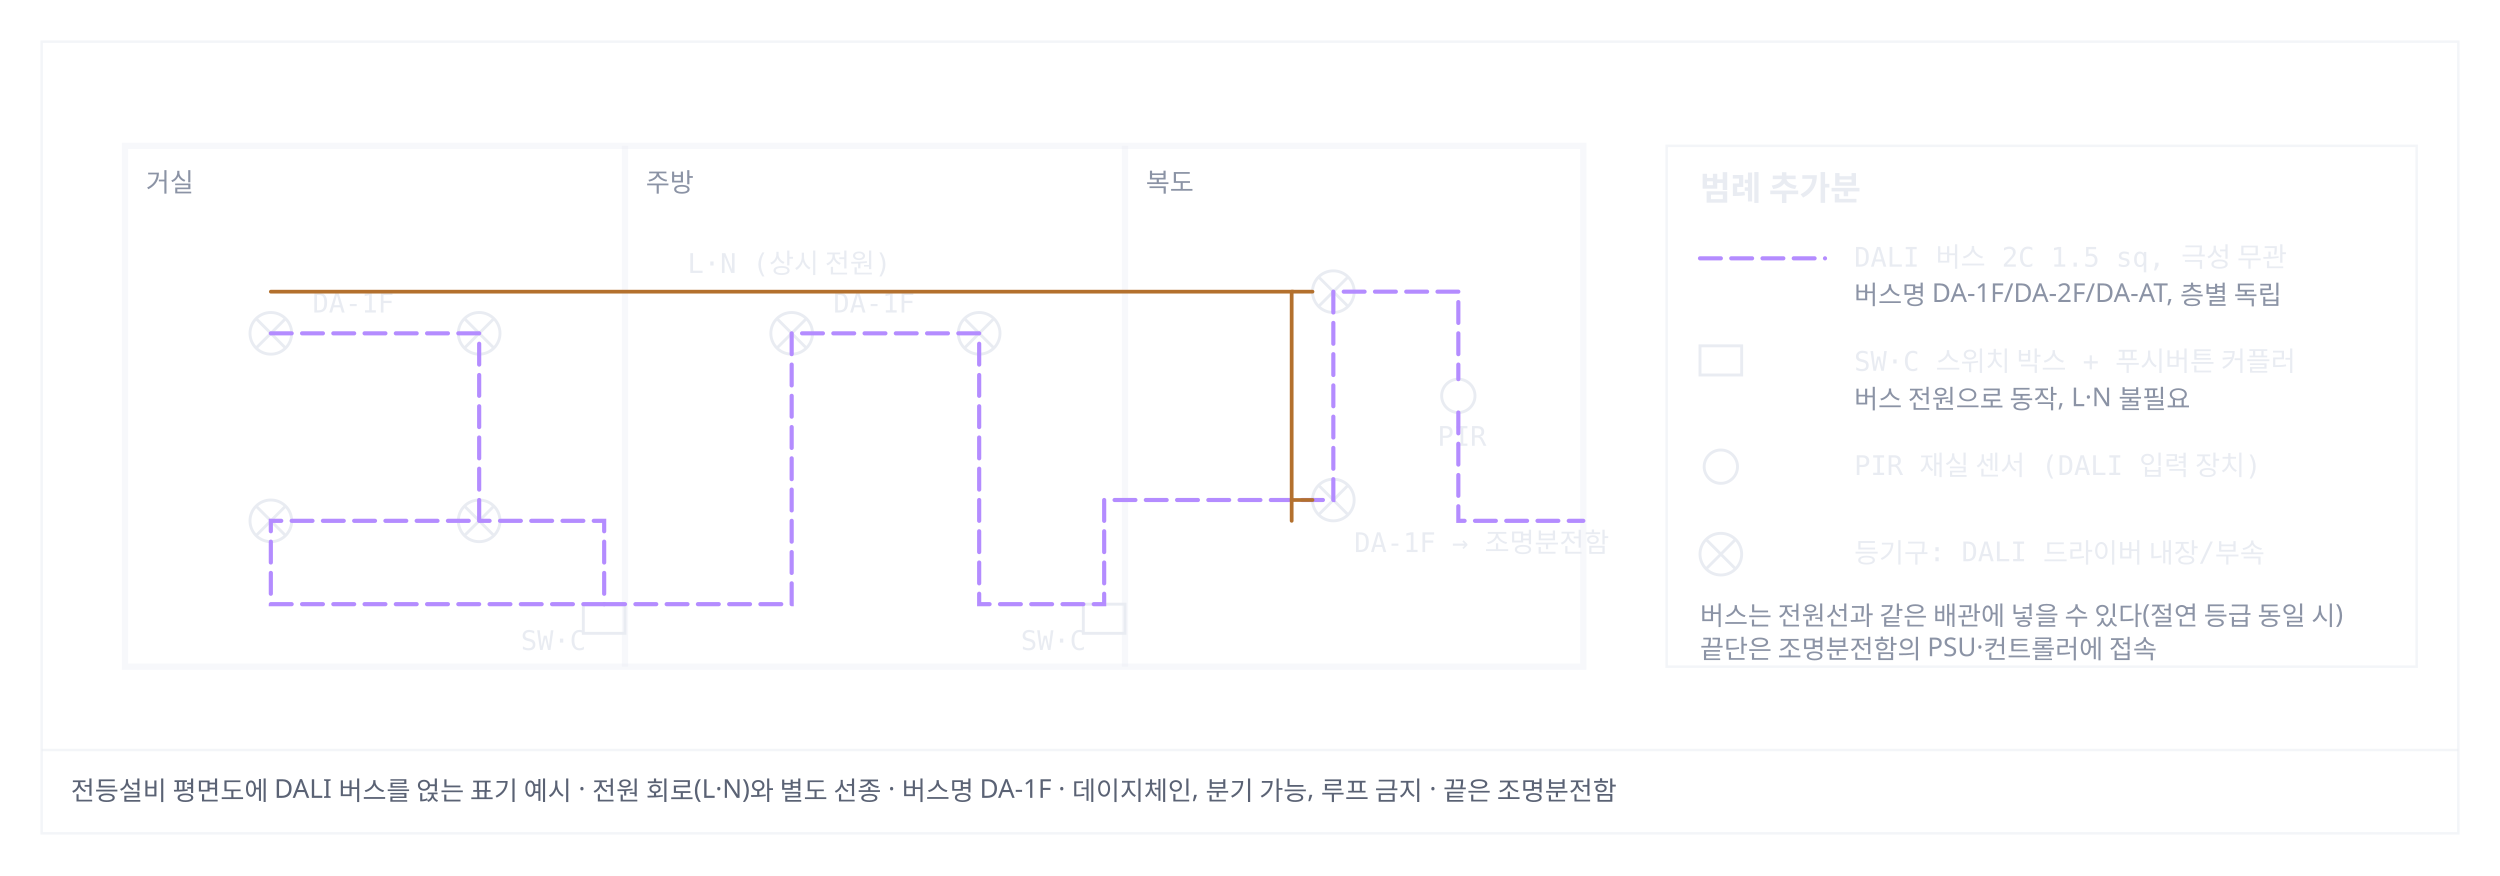
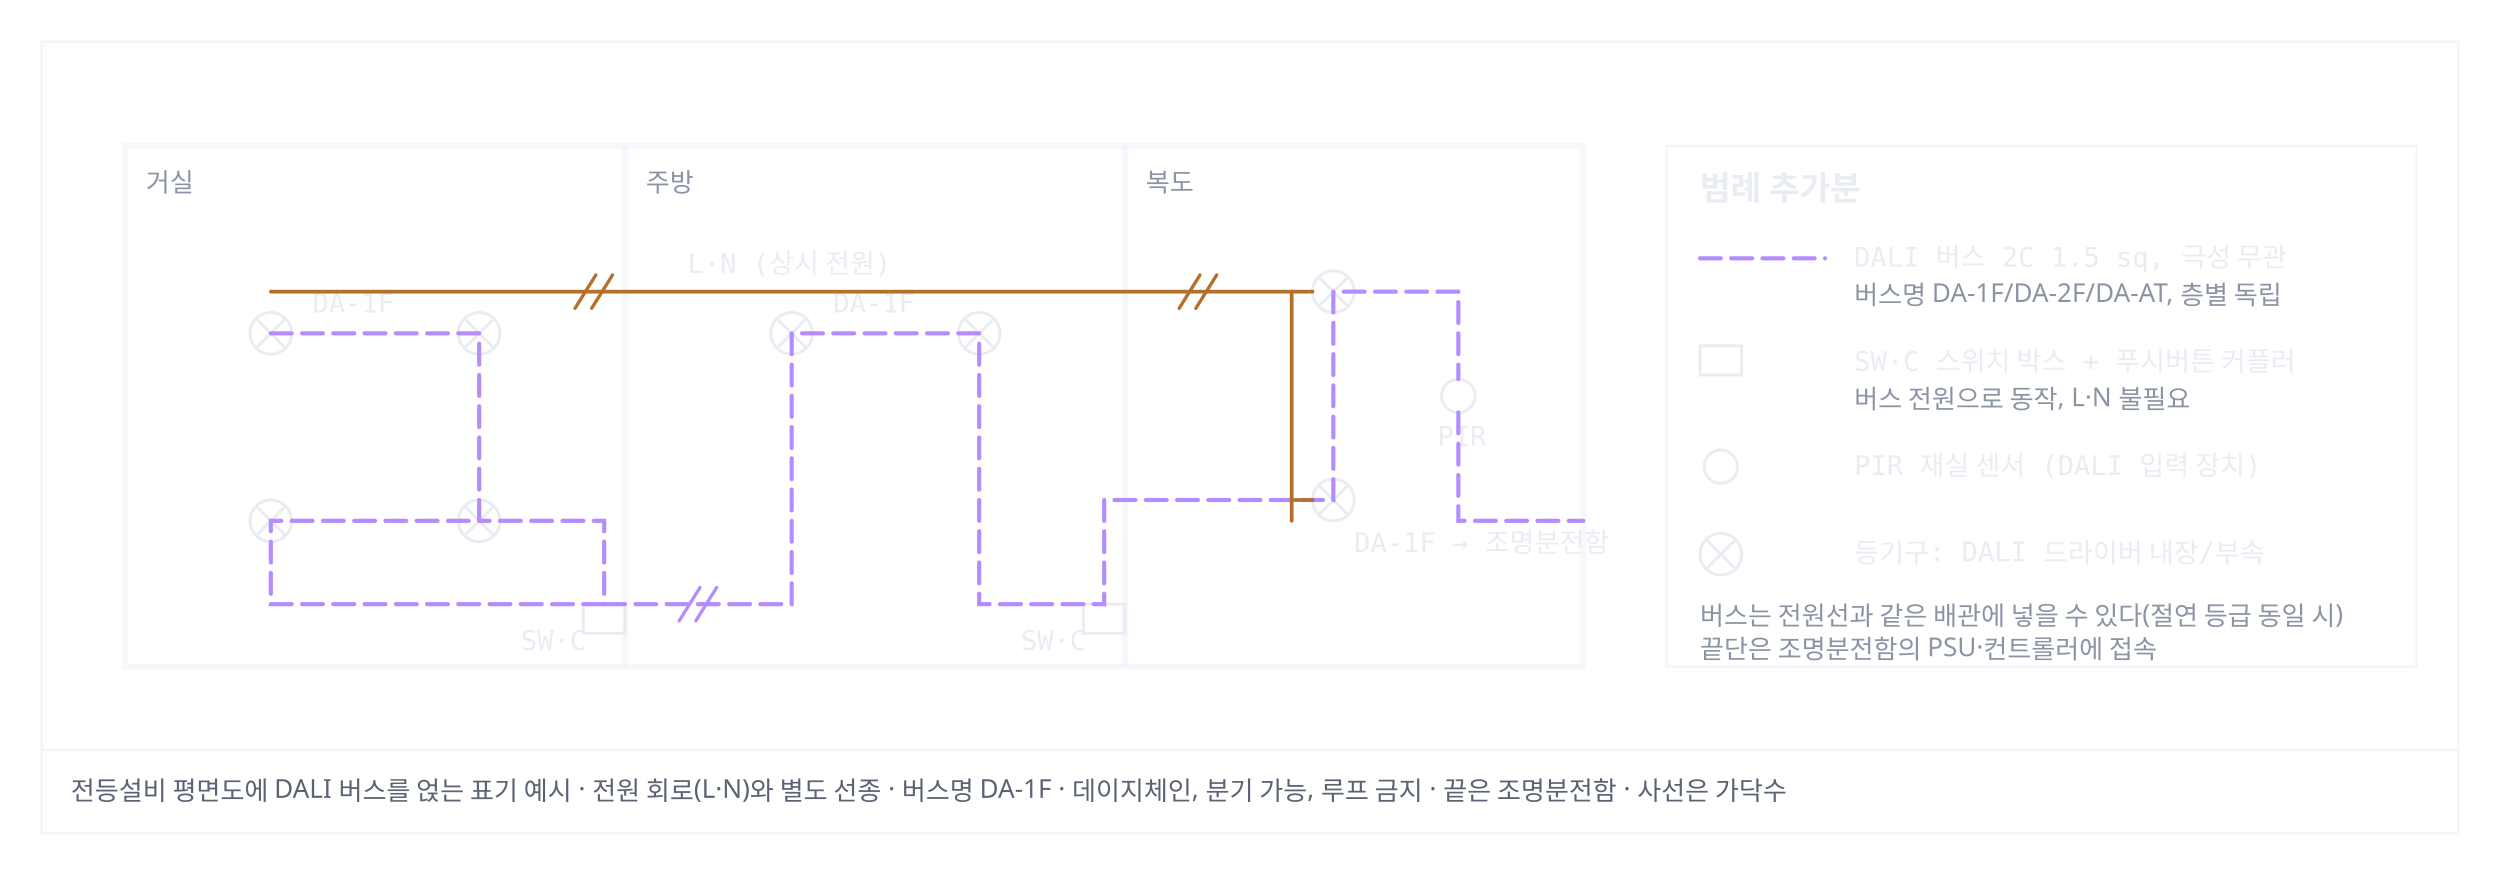
<svg xmlns="http://www.w3.org/2000/svg" viewBox="0 0 1200 420" font-family="Pretendard, Apple SD Gothic Neo, sans-serif">
  <defs>
    <style>
    .box{fill:none;stroke:#e9ecf2;stroke-opacity:.55;stroke-width:1.2}
    .wall{stroke:#e9ecf2;stroke-opacity:.35;stroke-width:3;fill:none}
    .pw{stroke:#b3702d;stroke-width:1.8;fill:none;stroke-linecap:round}
    .bus{stroke:#b48cff;stroke-width:2;fill:none;stroke-dasharray:10 5;stroke-linecap:round}
    .lab{fill:#e9ecf2;font-size:16px;font-weight:600}
    .t{fill:#e9ecf2;font-size:13px;font-family:"SF Mono",Menlo,Consolas,monospace}
    .sub{fill:#8b93a5;font-size:12.5px}.dim{fill:#5a6274;font-size:12.5px}
    .sym{fill:none;stroke:#e9ecf2;stroke-width:1.4}
+     .tkp{stroke:#b3702d;stroke-width:1.6;stroke-linecap:round}
+     .tkb{stroke:#b48cff;stroke-width:1.6;stroke-linecap:round}
  </style>
  </defs>
  <rect x="20" y="20" width="1160" height="380" class="box" />
  <line x1="20" y1="360" x2="1180" y2="360" class="box" />
-   <text x="34" y="384" class="dim">전등설비 평면도에 DALI 버스를 얹는 표기 예시 · 전원 회로(L·N)와 별도 선종 · 버스명 DA-1F · 데이지체인, 분기 가능, 루프 금지 · 끝은 조명분전함</text>
+   <text x="34" y="384" class="dim">전등설비 평면도에 DALI 버스를 얹는 표기 예시 · 전원 회로(L·N)와 별도 선종 · 버스명 DA-1F · 데이지체인, 분기 가능, 루프 금지 · 끝은 조명분전함 · 사선은 가닥수</text>
  <g>
    <rect x="60" y="70" width="700" height="250" class="wall" />
    <line x1="300" y1="70" x2="300" y2="320" class="wall" />
    <line x1="540" y1="70" x2="540" y2="320" class="wall" />
    <text x="70" y="92" class="sub">거실</text>
    <text x="310" y="92" class="sub">주방</text>
    <text x="550" y="92" class="sub">복도</text>
    <g class="sym">
      <circle cx="130" cy="160" r="10" />
      <line x1="123" y1="153" x2="137" y2="167" />
      <line x1="137" y1="153" x2="123" y2="167" />
      <circle cx="230" cy="160" r="10" />
      <line x1="223" y1="153" x2="237" y2="167" />
      <line x1="237" y1="153" x2="223" y2="167" />
      <circle cx="130" cy="250" r="10" />
      <line x1="123" y1="243" x2="137" y2="257" />
      <line x1="137" y1="243" x2="123" y2="257" />
      <circle cx="230" cy="250" r="10" />
      <line x1="223" y1="243" x2="237" y2="257" />
      <line x1="237" y1="243" x2="223" y2="257" />
      <circle cx="380" cy="160" r="10" />
      <line x1="373" y1="153" x2="387" y2="167" />
      <line x1="387" y1="153" x2="373" y2="167" />
      <circle cx="470" cy="160" r="10" />
      <line x1="463" y1="153" x2="477" y2="167" />
      <line x1="477" y1="153" x2="463" y2="167" />
      <circle cx="640" cy="140" r="10" />
      <line x1="633" y1="133" x2="647" y2="147" />
      <line x1="647" y1="133" x2="633" y2="147" />
      <circle cx="640" cy="240" r="10" />
      <line x1="633" y1="233" x2="647" y2="247" />
      <line x1="647" y1="233" x2="633" y2="247" />
    </g>
    <rect x="280" y="290" width="20" height="14" class="sym" />
    <text x="250" y="312" class="t">SW·C</text>
    <rect x="520" y="290" width="20" height="14" class="sym" />
    <text x="490" y="312" class="t">SW·C</text>
    <circle cx="700" cy="190" r="8" class="sym" />
    <text x="690" y="214" class="t">PIR</text>
    <polyline points="130,160 230,160 230,250 130,250 130,290 290,290 290,250 230,250" class="bus" />
    <polyline points="290,290 380,290 380,160 470,160 470,290 530,290 530,240 640,240 640,140 700,140 700,182" class="bus" />
    <polyline points="700,198 700,250 760,250" class="bus" />
    <text x="150" y="150" class="t" fill="#b48cff">DA-1F</text>
    <text x="400" y="150" class="t" fill="#b48cff">DA-1F</text>
    <text x="650" y="265" class="t" fill="#b48cff">DA-1F → 조명분전함</text>
    <polyline points="130,140 230,140 380,140 470,140 620,140 620,250" class="pw" />
    <polyline points="620,140 630,140" class="pw" />
    <polyline points="620,240 630,240" class="pw" />
    <text x="330" y="131" class="t" fill="#b3702d">L·N (상시 전원)</text>
+     <line x1="276" y1="148" x2="286" y2="132" class="tkp" />
+     <line x1="284" y1="148" x2="294" y2="132" class="tkp" />
+     <line x1="566" y1="148" x2="576" y2="132" class="tkp" />
+     <line x1="574" y1="148" x2="584" y2="132" class="tkp" />
+     <line x1="326" y1="298" x2="336" y2="282" class="tkb" />
+     <line x1="334" y1="298" x2="344" y2="282" class="tkb" />
  </g>
  <g>
    <rect x="800" y="70" width="360" height="250" class="box" />
    <text x="816" y="96" class="lab">범례 추가분</text>
    <line x1="816" y1="124" x2="876" y2="124" class="bus" />
    <text x="890" y="128" class="t">DALI 버스 2C 1.5 sq, 극성 무관</text>
    <text x="890" y="146" class="sub">버스명 DA-1F/DA-2F/DA-AT, 층별 독립</text>
    <rect x="816" y="166" width="20" height="14" class="sym" />
    <text x="890" y="178" class="t">SW·C 스위치 박스 + 푸시버튼 커플러</text>
    <text x="890" y="196" class="sub">버스 전원으로 동작, L·N 불필요</text>
    <circle cx="826" cy="224" r="8" class="sym" />
    <text x="890" y="228" class="t">PIR 재실 센서 (DALI 입력 장치)</text>
    <g class="sym">
      <circle cx="826" cy="266" r="10" />
      <line x1="819" y1="259" x2="833" y2="273" />
      <line x1="833" y1="259" x2="819" y2="273" />
    </g>
    <text x="890" y="270" class="t">등기구: DALI 드라이버 내장/부속</text>
    <text x="816" y="300" class="sub">버스는 전원선과 같은 배관에 넣을 수 있다(절연 등급 동일 시)</text>
    <text x="816" y="316" class="sub">끝단은 조명분전함의 PSU·컨트롤러에 접속</text>
  </g>
</svg>
